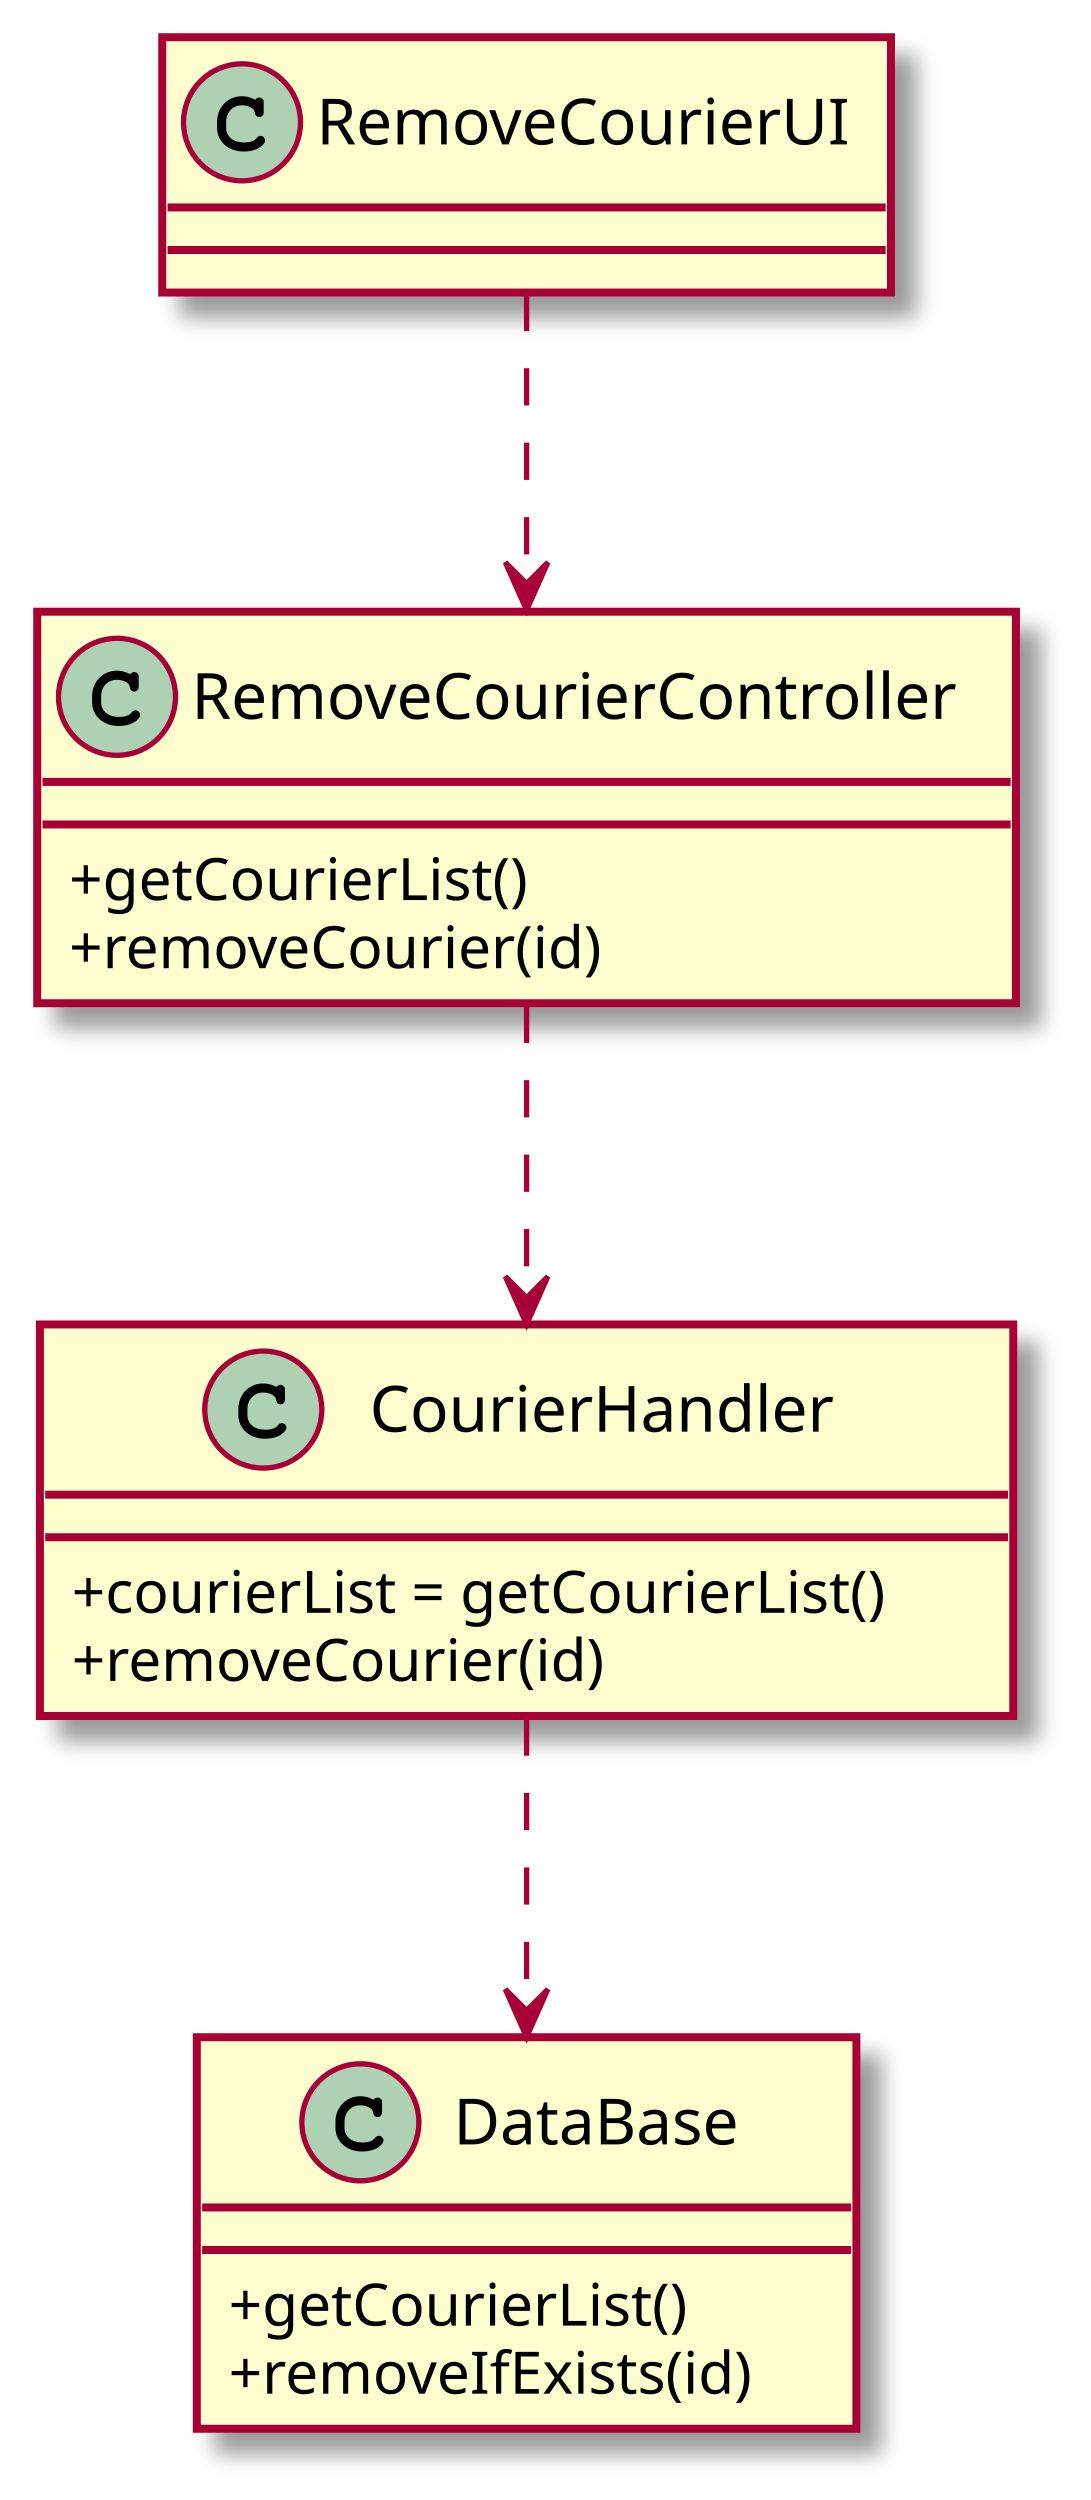
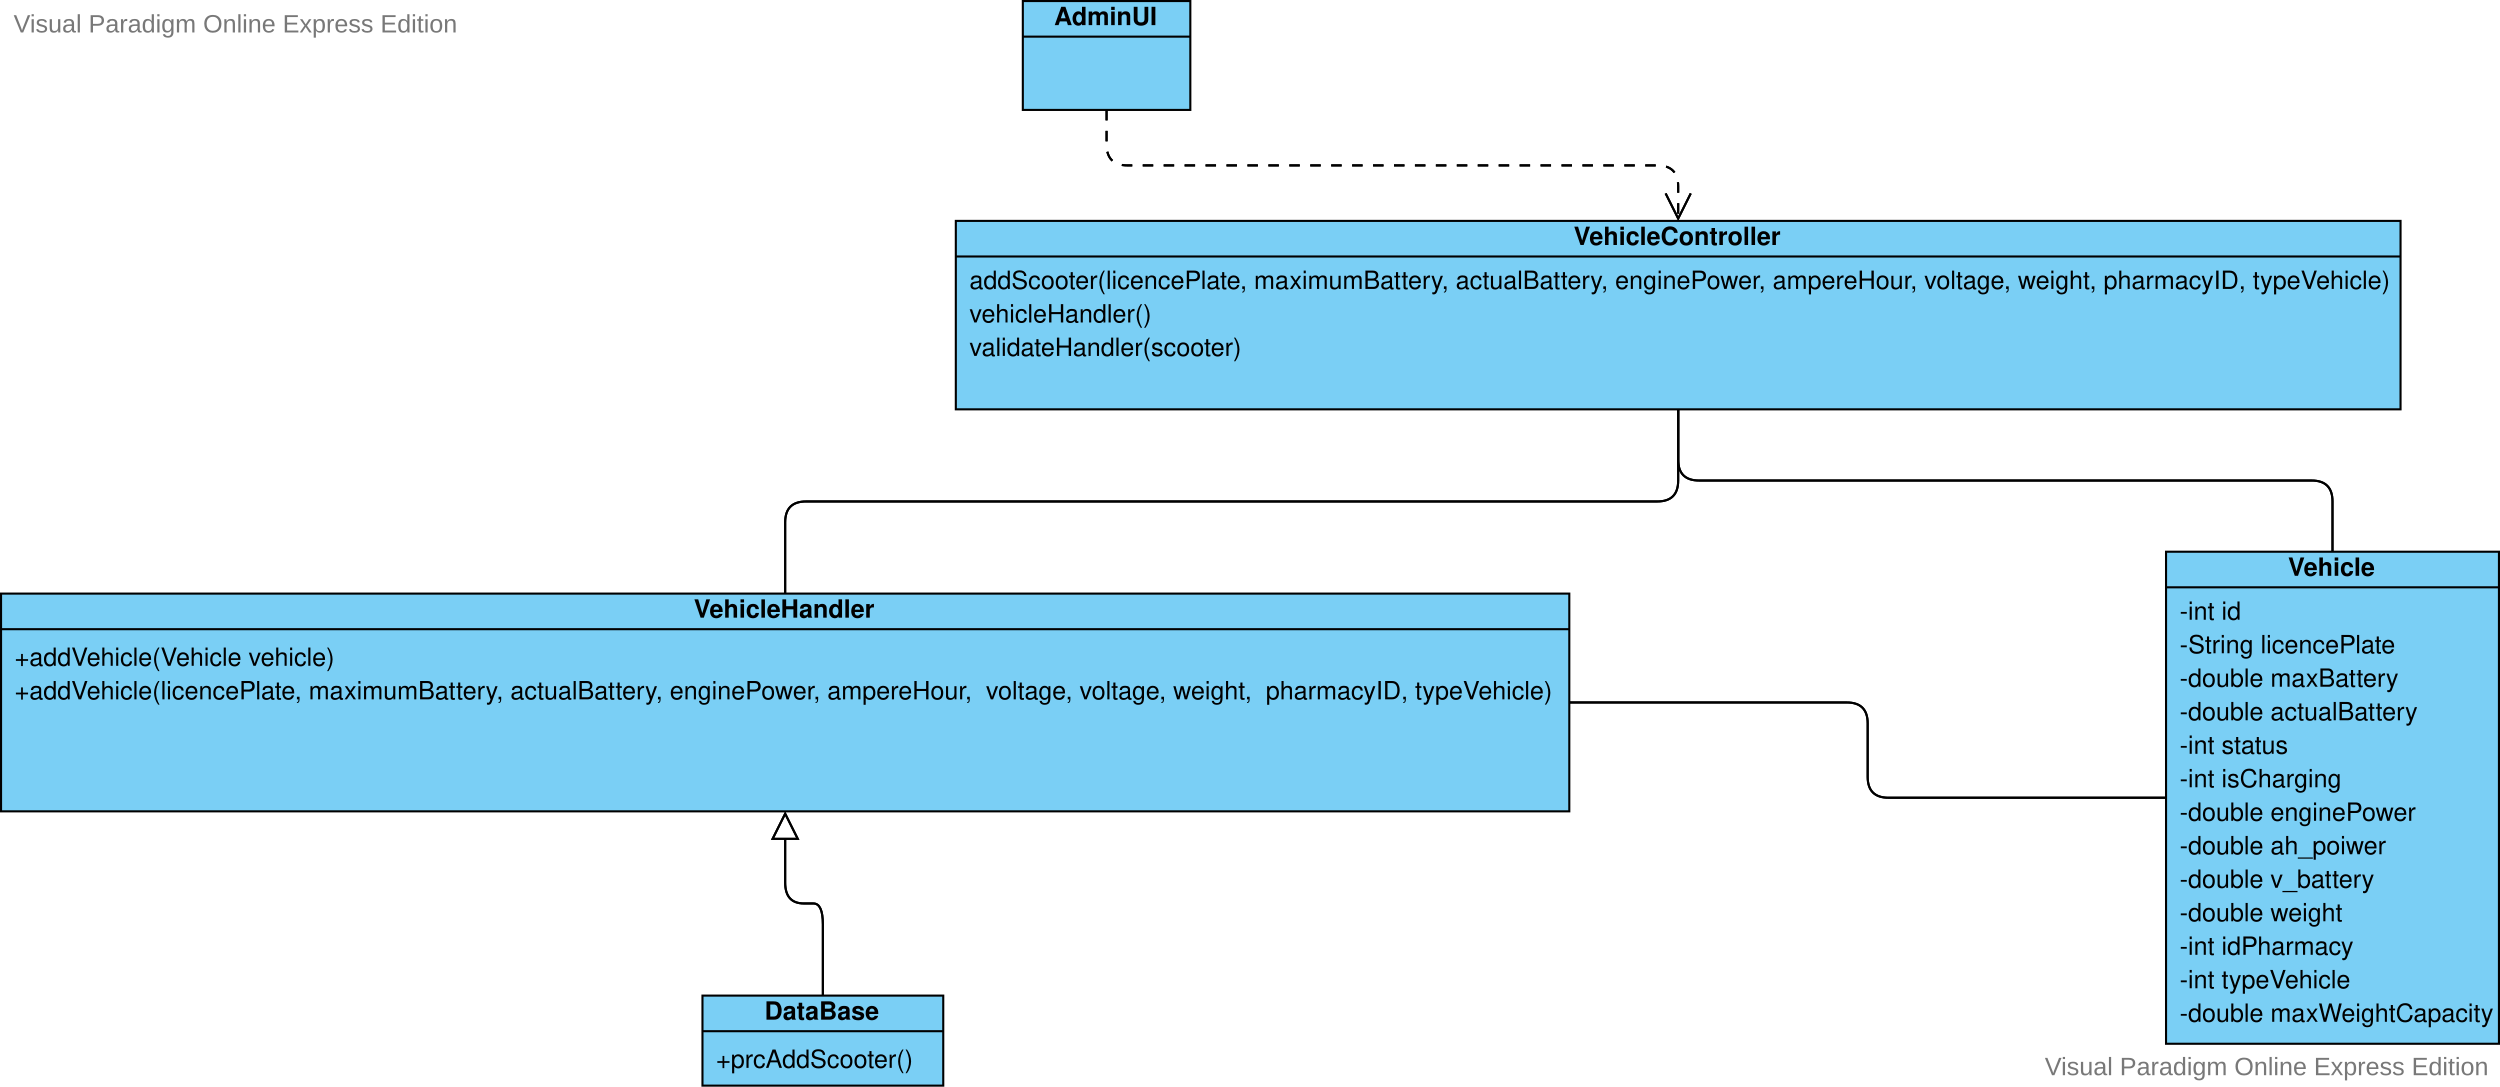
- <svg xmlns="http://www.w3.org/2000/svg" contentScriptType="application/ecmascript" contentStyleType="text/css" height="470px" preserveAspectRatio="none" style="width:205px;height:470px;" version="1.1" viewBox="0 0 205 470" width="205px" zoomAndPan="magnify">
+ <svg xmlns="http://www.w3.org/2000/svg" version="1.1" width="1194px" height="519px" viewBox="-0.5 -0.5 1194 519" content="3cU2FsdlGVkX1K9qa09Km7KJEv+iwYZwTMSgKCoXojsIaFplm81/U=W8sixhh5r1E9Fupq25/jrLy7+taf1BKsKb8e31JcI0q/+YOHsZ49QPiYnO02bG+plG4k4mkL/cgunBhTxwelhO37/jj5G4Q9r2hBgiWYV2a4eP+9fyVIuWxywt1LWxi5bMiINk3GNnXydvH1G9bfCXIfZ3kBppARNN9k+8c1XFcHAwrItcdMTOWhg1WDRP01LgNEpCmxIobbfb7bev7bM8Anj909p4dLsv7J5AUk9nnlx0O3WXKKi6nA2oBl9/CPZcv7Mn63GZkVla7pSEKTNzj4A+r99tphZpMejDAhDpusXVMSGF+ljYqCnfvLSZOwpTmtv7tZngsMDxfnRPappmYF08ggmrCoO9CBkPPBl+V0klIwYSke11hjH+r9+agku0TVCqXaIH8g9ZJGN6y3ZCYq4lZhjKDQBxsB/3HsBKL5nidZJMs49HmKP1/qx9nOFDXXnshbGZhOeB7lD+1wAUKvtlU7LcpSrReACHNDX31HSYP/ZIDHbkvDAzm12hkCDMXOBk3WnChuWpdDfGCq46OxYvS0IAcDVVM6OuxI+vwzqr1ayb8FmNcsc9t4pBwZt0fS0lBjXg4AZDitUTY6XEyEIRWZUf5ih3xRXzw1r2wE4a4+ksomjrElvG72EL9Cjcr2BJchSxjiuk4u4VWMm7QQdTEqXjY5yu0mXdRgaCIJJEKwZqJMJrkZUuwxy/wkjuwu+6QpjtAXgir+576PsjecRG1XE42rHQBus2qDLnR5yTiQGnB/pUR6Y8tRyXXQQsq3oBSzO4zTovAQB5en47dgKrhPIOrAysmUjNCESgfQnyU6XD2rWJztQy419C2WVCDWygLdpTsKOpoK7FYP2XY/S+Z7aBtnpaNi7VBVfZYarLh/rRTpeuTHd9RcLE3InB1Ii7y9G6SK/l7MPeqvvidWwQzZUwFcEqo9fX2IDBPFQNMPn7VCvjluGir7fPjYSndxLFeZm16D7vyNJNOAZw3FnQfYno3CUc3AjUhFQ4ZDF7cG8ENeeC411cwyfcHrLiOINAutrgM3a9hgU9E2CcXVtI44rerKzyK2NMuZHa+OKv9qF5mrutXhPgLy6X/hfTLGgWE7JYkKYzWcocXGlbJNNkkhlCee19CpiR8Z6cxS2T4vyICK6BgQc+qf4BEytthT6hb+2oWcpoIETDwFEWJBlUpGWZTWGBeHQCzQPqxjG5WyUpxYnrtEasuQ338+q/WyWUhYVKxUJvf45azqGuHaDGhOYmRbYX9WM94+vOKqcAkhpB1P9lcKOnodAkItDEs4iy214UGwyQmp1rKGdcSRb8x9pQF9UOODRvrE8tr/Q+/87CZ1rkc1gt0EzJKGEhD8uxqG4I0ZVlD/iw43nHlhGZdJCjPz94IcWf0X6VCm46/g9O2IDWKePkDZFAgM33bXKapVU48QS7Y2KbFC17oSfZyjSxIV+aPGImMQ8Bjxlb0g/sZ4zFHGWwDR+9TcfGC7PTGO6Xg9wNjod9GCw0LNUS6syNGbR06NUv3hH9ycbdgXy0pf+dH/Dd8tdBkHVIDgyc3lHalSQaBHgq1733BfzGvVeRhYi3GdKu1VDf9TybOwK4if4V3qOJH/si0heYBdvpMTGLxEvB8Py15IPZ4MQYPx+ZZklzkmWk94atUQO68NxT0rgGmEbfAa0hxxu7TXu6JFlnWYgJ1WGw4DrzG7Bp+bKa+9oHjmCHB9sieW6MiiR94O+8Z0ufk1fxrH75maKFKmIV57fM7sMMK8qFW0t9aA3yx/jVgck1ctM4Mk/WsiDFzYC2eYx18tivfvXruFVit/ACFVoVQf38DTPuluAcVuTBqT12kaaAEZCpEyVPwBzWqYV6ZoCdW0KtN+a3XbyWrEgupMSD6fy23lZQkFgWmYwVa9gmgfWWBSY3B0p72k9M28Gwi2qe0Veox9TXmZWN/kAZbGxzUMVKlI/6IDZGqlsyJTS4MlzhMbvx+brEJ1F+c/n12xj38LZG2LrvKUxSkSdTmWWynEheK3iEL+FH0sN69JJ/NSWz4HVKsVsLUnVr3e+LxZVbwULN91P8+AZuAv5/7hUN0KSUDRg+E34F1HQcYcgL2tMNdPVLp7QDNcTC7SidEnrqUsl/WRgQAvkcOWhchTQSj7AkRJX54SFYItnZ4SylvX9JwhzW8hk8IogT4CuO0wTmu2japsw2H2cVJ+hzlrUmFYdypCwI5x1fi+VzTdHvakCXsfMZegURA2q1gh0M33Hzl0l+rQkrVqMlJbyOGElhluuY0gFK+boE1AKj+2SXJZxjtZQL0b2rxkymmWJwG0iTyVqbk6yjDlVVdjqSXmeXafrRqOhE4ExLukU37/926rYnyPM6mf5y6FTdmfGLjJvaeHFkHym9IFTOQJVkJeFW6Q87IryRTfTnWEWPWPNSdz12TXn0ogbxPVFBq5wgRZ678eNrXoIzEqeCEzXYOTCVih8T1ucW/upEPFJTeThiNctZVH0RuVNbdq4ZiHCSwY+ujoeau1MSKIdbL8qhCT6DLoM8RZB1OFajdTyDglxKOvy9yzD9DKJpFxJp79KEhi/jMO9LgvkPo3HHBh23AaNv+T8GO3Z45+oimWGhY76mRxz2f2cqdeJ/DGl8cg+fmqCbTI3IQklx4YRIVF3F2F1DJgfrIgTsRls82NcMHdUjICbUc2zSXQZ0SydqN/pPq4Z+cpO+Y2m9Wy3qsGlliQKgkK9GX+UHsC+qQFLniSiOpndRxDLgabEnDnHhmAC4bnw2PqD4c8mxIAONHHvr4N7adosDHyGIct/KMhnQirXpJRFC49Df0mPVrEknA+WFFLWvVIaYyNfhN+5T29CsY7Tbl99U89SpUEbDWUfipUsLZHt+ue2ivVuK4F4hrLHpeHAsE7LhJDGjxYKrTLCdZFHT/law0pkp4VVdY23ILH7U+rPQAVKdH80ACCa2TVweEvabdEnm68630JiT0gV0iewr12kVXEvC61HcvwosHH+DtcBrYMAO6hEOA9ey4As+6GNrPRAO6dYUZPHh2f6lVZGmY1RjLAGh4XkxArNfy0lRDf+oFZRIBfxlIh/Ki2lYWyYK9cYsloeQIq95ywEq3ISLB7fvAG91wDqVjunKahE6g93LjYMWMsmwslN76YkJ4Fyi9SZ+55A3GyxCEHrlGV/tARkMasJwvhZh1wywKoJqp7504oDxaFd3sGsRoFeBJw3mLwOc086R0/i43s2KNASnfV/kPPrcA4C/qwTLBCxyVjvrioFn7olJIOEiP1CszUfHEXP/6l8JkgiBpIClQmR2oScgtpTSzHfXWWlYOoyqSseFCpfsmEhSygGXen/nuUvqv5Fz//dwghuzw9lfYdEVHtA6Zny2ocz4mGx5TF0u26+TWhDCfahe5CILu7c20K9dfDyUOu5fXd8dglr7ykMnzEfW5R2C4fP4EBTV5kyNpYDNlfuvche1P28pQXs/Gq20rkIakmcVDIDvazdLSGxDDqZsjWV6QFt5iTADkjGfKTipRCWco2kGyWgFjKoRJIHn7AIe6YqU5Bdkv0WZg3vicZ9g53yfYIIgl3Y+BqD1GvlvUckpzozC7sKAUeX1vHMrPFAmYuJxby0xTivk1+zpXNRWRvXD30FEl/FuIbIJufJkbvrhE7guSS6fsc1GoIGxa2aEAFSZ0zFZ0NJHAGGyyXGSZcTsG/UbyCgOGP4vGX+05jHepv9JcxoWAACxZVX6JUpEP/TCKhyrvmwweZjLHjyz+41c/vSq+3c3I8SE+zlQPQmEpuAZcPPiU8qOTSN+Dn1qi+T6yQS2+MjJccAJh8pKwiFn2uZbKWNB4qMn1qe90FCpNJydlu2tV653H001eBOY3UPfen1zDd7Zt+n4ianLLaFyR2f0mgPwDGG6Rra2r3IBzkDPGHEqDcnuj6cFcIpbSGEMKjFuwtngRO3RoVqNlAsfv6t73B0piTLD3Le39iHojLybvFVaXGGO1PFkQYIaK0CJ5RqrBD+JnO8KtSl9yvsn3MVvkmMi+VhZNYH6VtzLD0aMGhRfHk5QMJ2TvTwkFkgqL4JsCJerj3ND4r6/zWr/sWtzfIW1MtkNuEuKy0t5h/CYWkb+chv46EnO7aQiz4Id8U4+dPveA5b2UL53/jJqHoZOWeQ2oeXbJlCijW7AWxHS6rYRAeVfLpBbldlF583nlVvez3ZRyPZTGxbrPlE+igmmAIakmq4JIjgjTNj1LDDnPcoAWueeK1y76b7yeXuTjXXWBmAX9dRuZTcY6pX3fg0nVtJ5W0409DEmDwOiBfLkgBwwc7g3N4O/lPcr6fKxSrAqrb6OAlVKLtNf/i+V4mVngOIOnawQDIJMiDj7XZ4a7kjS5nxmJr4uLakmhVw/IY7saLV71cGNj+dO7sxYrEO7dVLV0yGLjn+iENE62ObFkXNrvB2AJd7ba1UmALwgGl8BW7p5nobxZZV+1KYj3oAX7942oSKvyGJ8sX1fN73PxPSePBHK46e5rCNiqE49tc5MlhpH987Vybiss=20ujhU8b" style="background-color: rgb(255, 255, 255);">
  <defs>
-     <filter height="300%" id="f1397qagbglqfo" width="300%" x="-1" y="-1">
-       <feGaussianBlur result="blurOut" stdDeviation="2.0" />
-       <feColorMatrix in="blurOut" result="blurOut2" type="matrix" values="0 0 0 0 0 0 0 0 0 0 0 0 0 0 0 0 0 0 .4 0" />
-       <feOffset dx="4.0" dy="4.0" in="blurOut2" result="blurOut3" />
-       <feBlend in="SourceGraphic" in2="blurOut3" mode="normal" />
-     </filter>
+     <style type="text/css">ul { margin-top: 0px; margin-bottom: 10px; }
+ ol { margin-top: 0px; margin-bottom: 10px; }
+ .h1, .h2, .h3, .h4, .h5, .h6, h1, h2, h3, h4, h5, h6 { margin-bottom: .5rem; font-weight: 500; line-height: 1.2; }
+ h1, h2, h3, h4, h5, h6 { margin-top: 0; margin-bottom: .5rem; }
+ .h1, h1 { font-size: 2.5rem; }
+ h2 { font-size: 1.5em; font-weight: bold; }
+ h3 { font-size: 1.17em; font-weight: bold; }
+ .h4, h4 { font-size: 1.5rem; }
+ .h5, h5 { font-size: 1.25rem; }
+ .h6, h6 { font-size: 1rem; }
+ p { margin-top: 0; margin-bottom: 1rem; }
+ ul { margin-top: 0px; margin-bottom: 10px; }
+ ol { margin-top: 0px; margin-bottom: 10px; }
+ .h1, .h2, .h3, .h4, .h5, .h6, h1, h2, h3, h4, h5, h6 { margin-bottom: .5rem; font-weight: 500; line-height: 1.2; }
+ h1, h2, h3, h4, h5, h6 { margin-top: 0; margin-bottom: .5rem; }
+ .h1, h1 { font-size: 2.5rem; }
+ h2 { font-size: 1.5em; font-weight: bold; }
+ h3 { font-size: 1.17em; font-weight: bold; }
+ .h4, h4 { font-size: 1.5rem; }
+ .h5, h5 { font-size: 1.25rem; }
+ .h6, h6 { font-size: 1rem; }
+ p { margin-top: 0; margin-bottom: 1rem; }
+ ul { margin-top: 0px; margin-bottom: 10px; }
+ ol { margin-top: 0px; margin-bottom: 10px; }
+ .h1, .h2, .h3, .h4, .h5, .h6, h1, h2, h3, h4, h5, h6 { margin-bottom: .5rem; font-weight: 500; line-height: 1.2; }
+ h1, h2, h3, h4, h5, h6 { margin-top: 0; margin-bottom: .5rem; }
+ .h1, h1 { font-size: 2.5rem; }
+ h2 { font-size: 1.5em; font-weight: bold; }
+ h3 { font-size: 1.17em; font-weight: bold; }
+ .h4, h4 { font-size: 1.5rem; }
+ .h5, h5 { font-size: 1.25rem; }
+ .h6, h6 { font-size: 1rem; }
+ p { margin-top: 0; margin-bottom: 1rem; }
+ </style>
  </defs>
  <g>
-     <rect codeLine="6" fill="#FEFECE" filter="url(#f1397qagbglqfo)" height="73.609" id="RemoveCourierController" style="stroke:#A80036;stroke-width:1.5;" width="184" x="7" y="115" />
-     <ellipse cx="22" cy="131" fill="#ADD1B2" rx="11" ry="11" style="stroke:#A80036;stroke-width:1.0;" />
-     <path d="M24.344,126.672 C23.406,126.234 22.812,126.094 21.938,126.094 C19.312,126.094 17.312,128.172 17.312,130.891 L17.312,132.016 C17.312,134.594 19.422,136.484 22.312,136.484 C23.531,136.484 24.688,136.188 25.438,135.641 C26.016,135.234 26.344,134.781 26.344,134.391 C26.344,133.938 25.953,133.547 25.484,133.547 C25.266,133.547 25.062,133.625 24.875,133.812 C24.422,134.297 24.422,134.297 24.234,134.391 C23.812,134.656 23.125,134.781 22.359,134.781 C20.312,134.781 19.016,133.688 19.016,131.984 L19.016,130.891 C19.016,129.109 20.266,127.797 22,127.797 C22.578,127.797 23.188,127.953 23.656,128.203 C24.141,128.484 24.312,128.703 24.406,129.109 C24.469,129.516 24.5,129.641 24.641,129.766 C24.781,129.906 25.016,130.016 25.234,130.016 C25.5,130.016 25.766,129.875 25.938,129.656 C26.047,129.5 26.078,129.312 26.078,128.891 L26.078,127.469 C26.078,127.031 26.062,126.906 25.969,126.75 C25.812,126.484 25.531,126.344 25.234,126.344 C24.938,126.344 24.734,126.438 24.516,126.75 L24.344,126.672 Z " fill="#000000" />
-     <text fill="#000000" font-family="sans-serif" font-size="12" lengthAdjust="spacing" textLength="152" x="36" y="135.154">RemoveCourierController</text>
-     <line style="stroke:#A80036;stroke-width:1.5;" x1="8" x2="190" y1="147" y2="147" />
-     <line style="stroke:#A80036;stroke-width:1.5;" x1="8" x2="190" y1="155" y2="155" />
-     <text fill="#000000" font-family="sans-serif" font-size="11" lengthAdjust="spacing" textLength="96" x="13" y="169.21">+getCourierList()</text>
-     <text fill="#000000" font-family="sans-serif" font-size="11" lengthAdjust="spacing" textLength="113" x="13" y="182.015">+removeCourier(id)</text>
-     <rect codeLine="11" fill="#FEFECE" filter="url(#f1397qagbglqfo)" height="48" id="RemoveCourierUI" style="stroke:#A80036;stroke-width:1.5;" width="137" x="30.5" y="7" />
-     <ellipse cx="45.5" cy="23" fill="#ADD1B2" rx="11" ry="11" style="stroke:#A80036;stroke-width:1.0;" />
-     <path d="M47.844,18.672 C46.906,18.234 46.312,18.094 45.438,18.094 C42.812,18.094 40.812,20.172 40.812,22.891 L40.812,24.016 C40.812,26.594 42.922,28.484 45.812,28.484 C47.031,28.484 48.188,28.188 48.938,27.641 C49.516,27.234 49.844,26.781 49.844,26.391 C49.844,25.938 49.453,25.547 48.984,25.547 C48.766,25.547 48.562,25.625 48.375,25.812 C47.922,26.297 47.922,26.297 47.734,26.391 C47.312,26.656 46.625,26.781 45.859,26.781 C43.812,26.781 42.516,25.688 42.516,23.984 L42.516,22.891 C42.516,21.109 43.766,19.797 45.5,19.797 C46.078,19.797 46.688,19.953 47.156,20.203 C47.641,20.484 47.812,20.703 47.906,21.109 C47.969,21.516 48,21.641 48.141,21.766 C48.281,21.906 48.516,22.016 48.734,22.016 C49,22.016 49.266,21.875 49.438,21.656 C49.547,21.5 49.578,21.312 49.578,20.891 L49.578,19.469 C49.578,19.031 49.562,18.906 49.469,18.75 C49.312,18.484 49.031,18.344 48.734,18.344 C48.438,18.344 48.234,18.438 48.016,18.75 L47.844,18.672 Z " fill="#000000" />
-     <text fill="#000000" font-family="sans-serif" font-size="12" lengthAdjust="spacing" textLength="105" x="59.5" y="27.154">RemoveCourierUI</text>
-     <line style="stroke:#A80036;stroke-width:1.5;" x1="31.5" x2="166.5" y1="39" y2="39" />
-     <line style="stroke:#A80036;stroke-width:1.5;" x1="31.5" x2="166.5" y1="47" y2="47" />
-     <rect codeLine="14" fill="#FEFECE" filter="url(#f1397qagbglqfo)" height="73.609" id="CourierHandler" style="stroke:#A80036;stroke-width:1.5;" width="183" x="7.5" y="249" />
-     <ellipse cx="49.5" cy="265" fill="#ADD1B2" rx="11" ry="11" style="stroke:#A80036;stroke-width:1.0;" />
-     <path d="M51.844,260.672 C50.906,260.234 50.312,260.094 49.438,260.094 C46.812,260.094 44.812,262.172 44.812,264.891 L44.812,266.016 C44.812,268.594 46.922,270.484 49.812,270.484 C51.031,270.484 52.188,270.188 52.938,269.641 C53.516,269.234 53.844,268.781 53.844,268.391 C53.844,267.938 53.453,267.547 52.984,267.547 C52.766,267.547 52.562,267.625 52.375,267.812 C51.922,268.297 51.922,268.297 51.734,268.391 C51.312,268.656 50.625,268.781 49.859,268.781 C47.812,268.781 46.516,267.688 46.516,265.984 L46.516,264.891 C46.516,263.109 47.766,261.797 49.5,261.797 C50.078,261.797 50.688,261.953 51.156,262.203 C51.641,262.484 51.812,262.703 51.906,263.109 C51.969,263.516 52,263.641 52.141,263.766 C52.281,263.906 52.516,264.016 52.734,264.016 C53,264.016 53.266,263.875 53.438,263.656 C53.547,263.5 53.578,263.312 53.578,262.891 L53.578,261.469 C53.578,261.031 53.562,260.906 53.469,260.75 C53.312,260.484 53.031,260.344 52.734,260.344 C52.438,260.344 52.234,260.438 52.016,260.75 L51.844,260.672 Z " fill="#000000" />
-     <text fill="#000000" font-family="sans-serif" font-size="12" lengthAdjust="spacing" textLength="91" x="69.5" y="269.154">CourierHandler</text>
-     <line style="stroke:#A80036;stroke-width:1.5;" x1="8.5" x2="189.5" y1="281" y2="281" />
-     <line style="stroke:#A80036;stroke-width:1.5;" x1="8.5" x2="189.5" y1="289" y2="289" />
-     <text fill="#000000" font-family="sans-serif" font-size="11" lengthAdjust="spacing" textLength="171" x="13.5" y="303.21">+courierList = getCourierList()</text>
-     <text fill="#000000" font-family="sans-serif" font-size="11" lengthAdjust="spacing" textLength="113" x="13.5" y="316.015">+removeCourier(id)</text>
-     <rect codeLine="19" fill="#FEFECE" filter="url(#f1397qagbglqfo)" height="73.609" id="DataBase" style="stroke:#A80036;stroke-width:1.5;" width="124" x="37" y="383" />
-     <ellipse cx="67.75" cy="399" fill="#ADD1B2" rx="11" ry="11" style="stroke:#A80036;stroke-width:1.0;" />
-     <path d="M70.094,394.672 C69.156,394.234 68.562,394.094 67.688,394.094 C65.062,394.094 63.062,396.172 63.062,398.891 L63.062,400.016 C63.062,402.594 65.172,404.484 68.062,404.484 C69.281,404.484 70.438,404.188 71.188,403.641 C71.766,403.234 72.094,402.781 72.094,402.391 C72.094,401.938 71.703,401.547 71.234,401.547 C71.016,401.547 70.812,401.625 70.625,401.812 C70.172,402.297 70.172,402.297 69.984,402.391 C69.562,402.656 68.875,402.781 68.109,402.781 C66.062,402.781 64.766,401.688 64.766,399.984 L64.766,398.891 C64.766,397.109 66.016,395.797 67.75,395.797 C68.328,395.797 68.938,395.953 69.406,396.203 C69.891,396.484 70.062,396.703 70.156,397.109 C70.219,397.516 70.25,397.641 70.391,397.766 C70.531,397.906 70.766,398.016 70.984,398.016 C71.25,398.016 71.516,397.875 71.688,397.656 C71.797,397.5 71.828,397.312 71.828,396.891 L71.828,395.469 C71.828,395.031 71.812,394.906 71.719,394.75 C71.562,394.484 71.281,394.344 70.984,394.344 C70.688,394.344 70.484,394.438 70.266,394.75 L70.094,394.672 Z " fill="#000000" />
-     <text fill="#000000" font-family="sans-serif" font-size="12" lengthAdjust="spacing" textLength="57" x="85.25" y="403.154">DataBase</text>
-     <line style="stroke:#A80036;stroke-width:1.5;" x1="38" x2="160" y1="415" y2="415" />
-     <line style="stroke:#A80036;stroke-width:1.5;" x1="38" x2="160" y1="423" y2="423" />
-     <text fill="#000000" font-family="sans-serif" font-size="11" lengthAdjust="spacing" textLength="96" x="43" y="437.21">+getCourierList()</text>
-     <text fill="#000000" font-family="sans-serif" font-size="11" lengthAdjust="spacing" textLength="112" x="43" y="450.015">+removeIfExists(id)</text>
-     <path codeLine="27" d="M99,55.227 C99,70.683 99,91.421 99,109.647 " fill="none" id="RemoveCourierUI-to-RemoveCourierController" style="stroke:#A80036;stroke-width:1.0;stroke-dasharray:7.0,7.0;" />
-     <polygon fill="#A80036" points="99,114.714,103,105.714,99,109.714,95,105.714,99,114.714" style="stroke:#A80036;stroke-width:1.0;" />
-     <path codeLine="28" d="M99,189.07 C99,205.949 99,226.142 99,243.638 " fill="none" id="RemoveCourierController-to-CourierHandler" style="stroke:#A80036;stroke-width:1.0;stroke-dasharray:7.0,7.0;" />
-     <polygon fill="#A80036" points="99,248.974,103,239.974,99,243.974,95,239.974,99,248.974" style="stroke:#A80036;stroke-width:1.0;" />
-     <path codeLine="29" d="M99,323.07 C99,339.949 99,360.142 99,377.637 " fill="none" id="CourierHandler-to-DataBase" style="stroke:#A80036;stroke-width:1.0;stroke-dasharray:7.0,7.0;" />
-     <polygon fill="#A80036" points="99,382.974,103,373.974,99,377.974,95,373.974,99,382.974" style="stroke:#A80036;stroke-width:1.0;" />
+     <rect x="488" y="0" width="80" height="52" fill="#7acff5" stroke="#000000" pointer-events="all" />
+     <path d="M 488 17 L 568 17" fill="none" stroke="#000000" stroke-miterlimit="10" pointer-events="all" />
+     <g fill="#000000" font-family="Helvetica" font-weight="bold" text-anchor="middle" font-size="12px">
+       <text x="527.5" y="11.5">AdminUI</text>
+     </g>
+     <rect x="456" y="105" width="690" height="90" fill="#7acff5" stroke="#000000" pointer-events="all" />
+     <path d="M 456 122 L 1146 122" fill="none" stroke="#000000" stroke-miterlimit="10" pointer-events="all" />
+     <g fill="#000000" font-family="Helvetica" font-weight="bold" text-anchor="middle" font-size="12px">
+       <text x="800.5" y="116.5">VehicleController</text>
+     </g>
+     <rect x="456" y="125" width="690" height="16" fill="none" stroke="none" pointer-events="all" />
+     <g fill="#000000" font-family="Helvetica" font-size="12px">
+       <text x="462.5" y="137.5">addScooter(licencePlate, maximumBattery, actualBattery, enginePower, ampereHour, voltage, weight, pharmacyID, typeVehicle)</text>
+     </g>
+     <rect x="456" y="141" width="690" height="16" fill="none" stroke="none" pointer-events="all" />
+     <g fill="#000000" font-family="Helvetica" font-size="12px">
+       <text x="462.5" y="153.5">vehicleHandler()</text>
+     </g>
+     <rect x="456" y="157" width="690" height="16" fill="none" stroke="none" pointer-events="all" />
+     <g fill="#000000" font-family="Helvetica" font-size="12px">
+       <text x="462.5" y="169.5">validateHandler(scooter)</text>
+     </g>
+     <path d="M 528 52 L 528 68.5 Q 528 78.5 538 78.5 L 791 78.5 Q 801 78.5 801 88.5 L 801 102.76" fill="none" stroke="#000000" stroke-miterlimit="10" stroke-dasharray="5" pointer-events="stroke" />
+     <path d="M 795 91.88 L 801 103.88 L 807 91.88" fill="none" stroke="#000000" stroke-miterlimit="10" pointer-events="all" />
+     <rect x="1034" y="263" width="159" height="235" fill="#7acff5" stroke="#000000" pointer-events="all" />
+     <path d="M 1034 280 L 1193 280" fill="none" stroke="#000000" stroke-miterlimit="10" pointer-events="all" />
+     <g fill="#000000" font-family="Helvetica" font-weight="bold" text-anchor="middle" font-size="12px">
+       <text x="1113" y="274.5">Vehicle</text>
+     </g>
+     <rect x="1034" y="283" width="159" height="16" fill="none" stroke="none" pointer-events="all" />
+     <g fill="#000000" font-family="Helvetica" font-size="12px">
+       <text x="1040.5" y="295.5">-int id</text>
+     </g>
+     <rect x="1034" y="299" width="159" height="16" fill="none" stroke="none" pointer-events="all" />
+     <g fill="#000000" font-family="Helvetica" font-size="12px">
+       <text x="1040.5" y="311.5">-String licencePlate</text>
+     </g>
+     <rect x="1034" y="315" width="159" height="16" fill="none" stroke="none" pointer-events="all" />
+     <g fill="#000000" font-family="Helvetica" font-size="12px">
+       <text x="1040.5" y="327.5">-double maxBattery</text>
+     </g>
+     <rect x="1034" y="331" width="159" height="16" fill="none" stroke="none" pointer-events="all" />
+     <g fill="#000000" font-family="Helvetica" font-size="12px">
+       <text x="1040.5" y="343.5">-double actualBattery</text>
+     </g>
+     <rect x="1034" y="347" width="159" height="16" fill="none" stroke="none" pointer-events="all" />
+     <g fill="#000000" font-family="Helvetica" font-size="12px">
+       <text x="1040.5" y="359.5">-int status</text>
+     </g>
+     <rect x="1034" y="363" width="159" height="16" fill="none" stroke="none" pointer-events="all" />
+     <g fill="#000000" font-family="Helvetica" font-size="12px">
+       <text x="1040.5" y="375.5">-int isCharging</text>
+     </g>
+     <rect x="1034" y="379" width="159" height="16" fill="none" stroke="none" pointer-events="all" />
+     <g fill="#000000" font-family="Helvetica" font-size="12px">
+       <text x="1040.5" y="391.5">-double enginePower</text>
+     </g>
+     <rect x="1034" y="395" width="159" height="16" fill="none" stroke="none" pointer-events="all" />
+     <g fill="#000000" font-family="Helvetica" font-size="12px">
+       <text x="1040.5" y="407.5">-double ah_poiwer</text>
+     </g>
+     <rect x="1034" y="411" width="159" height="16" fill="none" stroke="none" pointer-events="all" />
+     <g fill="#000000" font-family="Helvetica" font-size="12px">
+       <text x="1040.5" y="423.5">-double v_battery</text>
+     </g>
+     <rect x="1034" y="427" width="159" height="16" fill="none" stroke="none" pointer-events="all" />
+     <g fill="#000000" font-family="Helvetica" font-size="12px">
+       <text x="1040.5" y="439.5">-double weight</text>
+     </g>
+     <rect x="1034" y="443" width="159" height="16" fill="none" stroke="none" pointer-events="all" />
+     <g fill="#000000" font-family="Helvetica" font-size="12px">
+       <text x="1040.5" y="455.5">-int idPharmacy</text>
+     </g>
+     <rect x="1034" y="459" width="159" height="16" fill="none" stroke="none" pointer-events="all" />
+     <g fill="#000000" font-family="Helvetica" font-size="12px">
+       <text x="1040.5" y="471.5">-int typeVehicle</text>
+     </g>
+     <rect x="1034" y="475" width="159" height="16" fill="none" stroke="none" pointer-events="all" />
+     <g fill="#000000" font-family="Helvetica" font-size="12px">
+       <text x="1040.5" y="487.5">-double maxWeightCapacity</text>
+     </g>
+     <path d="M 801 195 L 801 219 Q 801 229 811 229 L 1103.5 229 Q 1113.5 229 1113.5 239 L 1113.5 263" fill="none" stroke="#000000" stroke-miterlimit="10" pointer-events="stroke" />
+     <rect x="0" y="283" width="749" height="104" fill="#7acff5" stroke="#000000" pointer-events="all" />
+     <path d="M 0 300 L 749 300" fill="none" stroke="#000000" stroke-miterlimit="10" pointer-events="all" />
+     <g fill="#000000" font-family="Helvetica" font-weight="bold" text-anchor="middle" font-size="12px">
+       <text x="374" y="294.5">VehicleHandler</text>
+     </g>
+     <rect x="0" y="305" width="749" height="16" fill="none" stroke="none" pointer-events="all" />
+     <g fill="#000000" font-family="Helvetica" font-size="12px">
+       <text x="6.5" y="317.5">+addVehicle(Vehicle vehicle)</text>
+     </g>
+     <rect x="0" y="321" width="749" height="16" fill="none" stroke="none" pointer-events="all" />
+     <g fill="#000000" font-family="Helvetica" font-size="12px">
+       <text x="6.5" y="333.5">+addVehicle(licencePlate, maximumBattery, actualBattery, enginePower, ampereHour,  voltage, voltage, weight,  pharmacyID, typeVehicle)</text>
+     </g>
+     <path d="M 374.5 283 L 374.5 249 Q 374.5 239 384.5 239 L 791 239 Q 801 239 801 229 L 801 195" fill="none" stroke="#000000" stroke-miterlimit="10" pointer-events="stroke" />
+     <path d="M 749 335 L 881.5 335 Q 891.5 335 891.5 345 L 891.5 370.5 Q 891.5 380.5 901.5 380.5 L 1034 380.5" fill="none" stroke="#000000" stroke-miterlimit="10" pointer-events="stroke" />
+     <rect x="335" y="475" width="115" height="43" fill="#7acff5" stroke="#000000" pointer-events="all" />
+     <path d="M 335 492 L 450 492" fill="none" stroke="#000000" stroke-miterlimit="10" pointer-events="all" />
+     <g fill="#000000" font-family="Helvetica" font-weight="bold" text-anchor="middle" font-size="12px">
+       <text x="392" y="486.5">DataBase</text>
+     </g>
+     <rect x="335" y="497" width="115" height="16" fill="none" stroke="none" pointer-events="all" />
+     <g fill="#000000" font-family="Helvetica" font-size="12px">
+       <text x="341.5" y="509.5">+prcAddScooter()</text>
+     </g>
+     <path d="M 374.5 400.12 L 374.5 421 Q 374.5 431 383.5 431 L 388 431 Q 392.5 431 392.5 441 L 392.5 475" fill="none" stroke="#000000" stroke-miterlimit="10" pointer-events="stroke" />
+     <path d="M 374.5 388.12 L 380.5 400.12 L 368.5 400.12 Z" fill="none" stroke="#000000" stroke-miterlimit="10" pointer-events="all" />
+     <path d="M 528 52 L 528 68.5 Q 528 78.5 538 78.5 L 791 78.5 Q 801 78.5 801 88.5 L 801 102.76" fill="none" stroke="#000000" stroke-miterlimit="10" stroke-dasharray="5" pointer-events="stroke" />
+     <path d="M 795 91.88 L 801 103.88 L 807 91.88" fill="none" stroke="#000000" stroke-miterlimit="10" pointer-events="all" />
+     <path d="M 801 195 L 801 219 Q 801 229 811 229 L 1103.5 229 Q 1113.5 229 1113.5 239 L 1113.5 263" fill="none" stroke="#000000" stroke-miterlimit="10" pointer-events="stroke" />
+     <path d="M 374.5 283 L 374.5 249 Q 374.5 239 384.5 239 L 791 239 Q 801 239 801 229 L 801 195" fill="none" stroke="#000000" stroke-miterlimit="10" pointer-events="stroke" />
+     <path d="M 749 335 L 881.5 335 Q 891.5 335 891.5 345 L 891.5 370.5 Q 891.5 380.5 901.5 380.5 L 1034 380.5" fill="none" stroke="#000000" stroke-miterlimit="10" pointer-events="stroke" />
+     <path d="M 374.5 400.12 L 374.5 421 Q 374.5 431 383.5 431 L 388 431 Q 392.5 431 392.5 441 L 392.5 475" fill="none" stroke="#000000" stroke-miterlimit="10" pointer-events="stroke" />
+     <path d="M 374.5 388.12 L 380.5 400.12 L 368.5 400.12 Z" fill="none" stroke="#000000" stroke-miterlimit="10" pointer-events="all" />
+   </g>
+   <g fill="#787878" font-family="Arial,Helvetica" font-size="12px">
+     <text pointer-events="none" x="6" y="15">Visual Paradigm Online Express Edition</text>
+   </g>
+   <g fill="#787878" font-family="Arial,Helvetica" text-anchor="end" font-size="12px">
+     <text pointer-events="none" x="1188" y="513">Visual Paradigm Online Express Edition</text>
  </g>
</svg>
